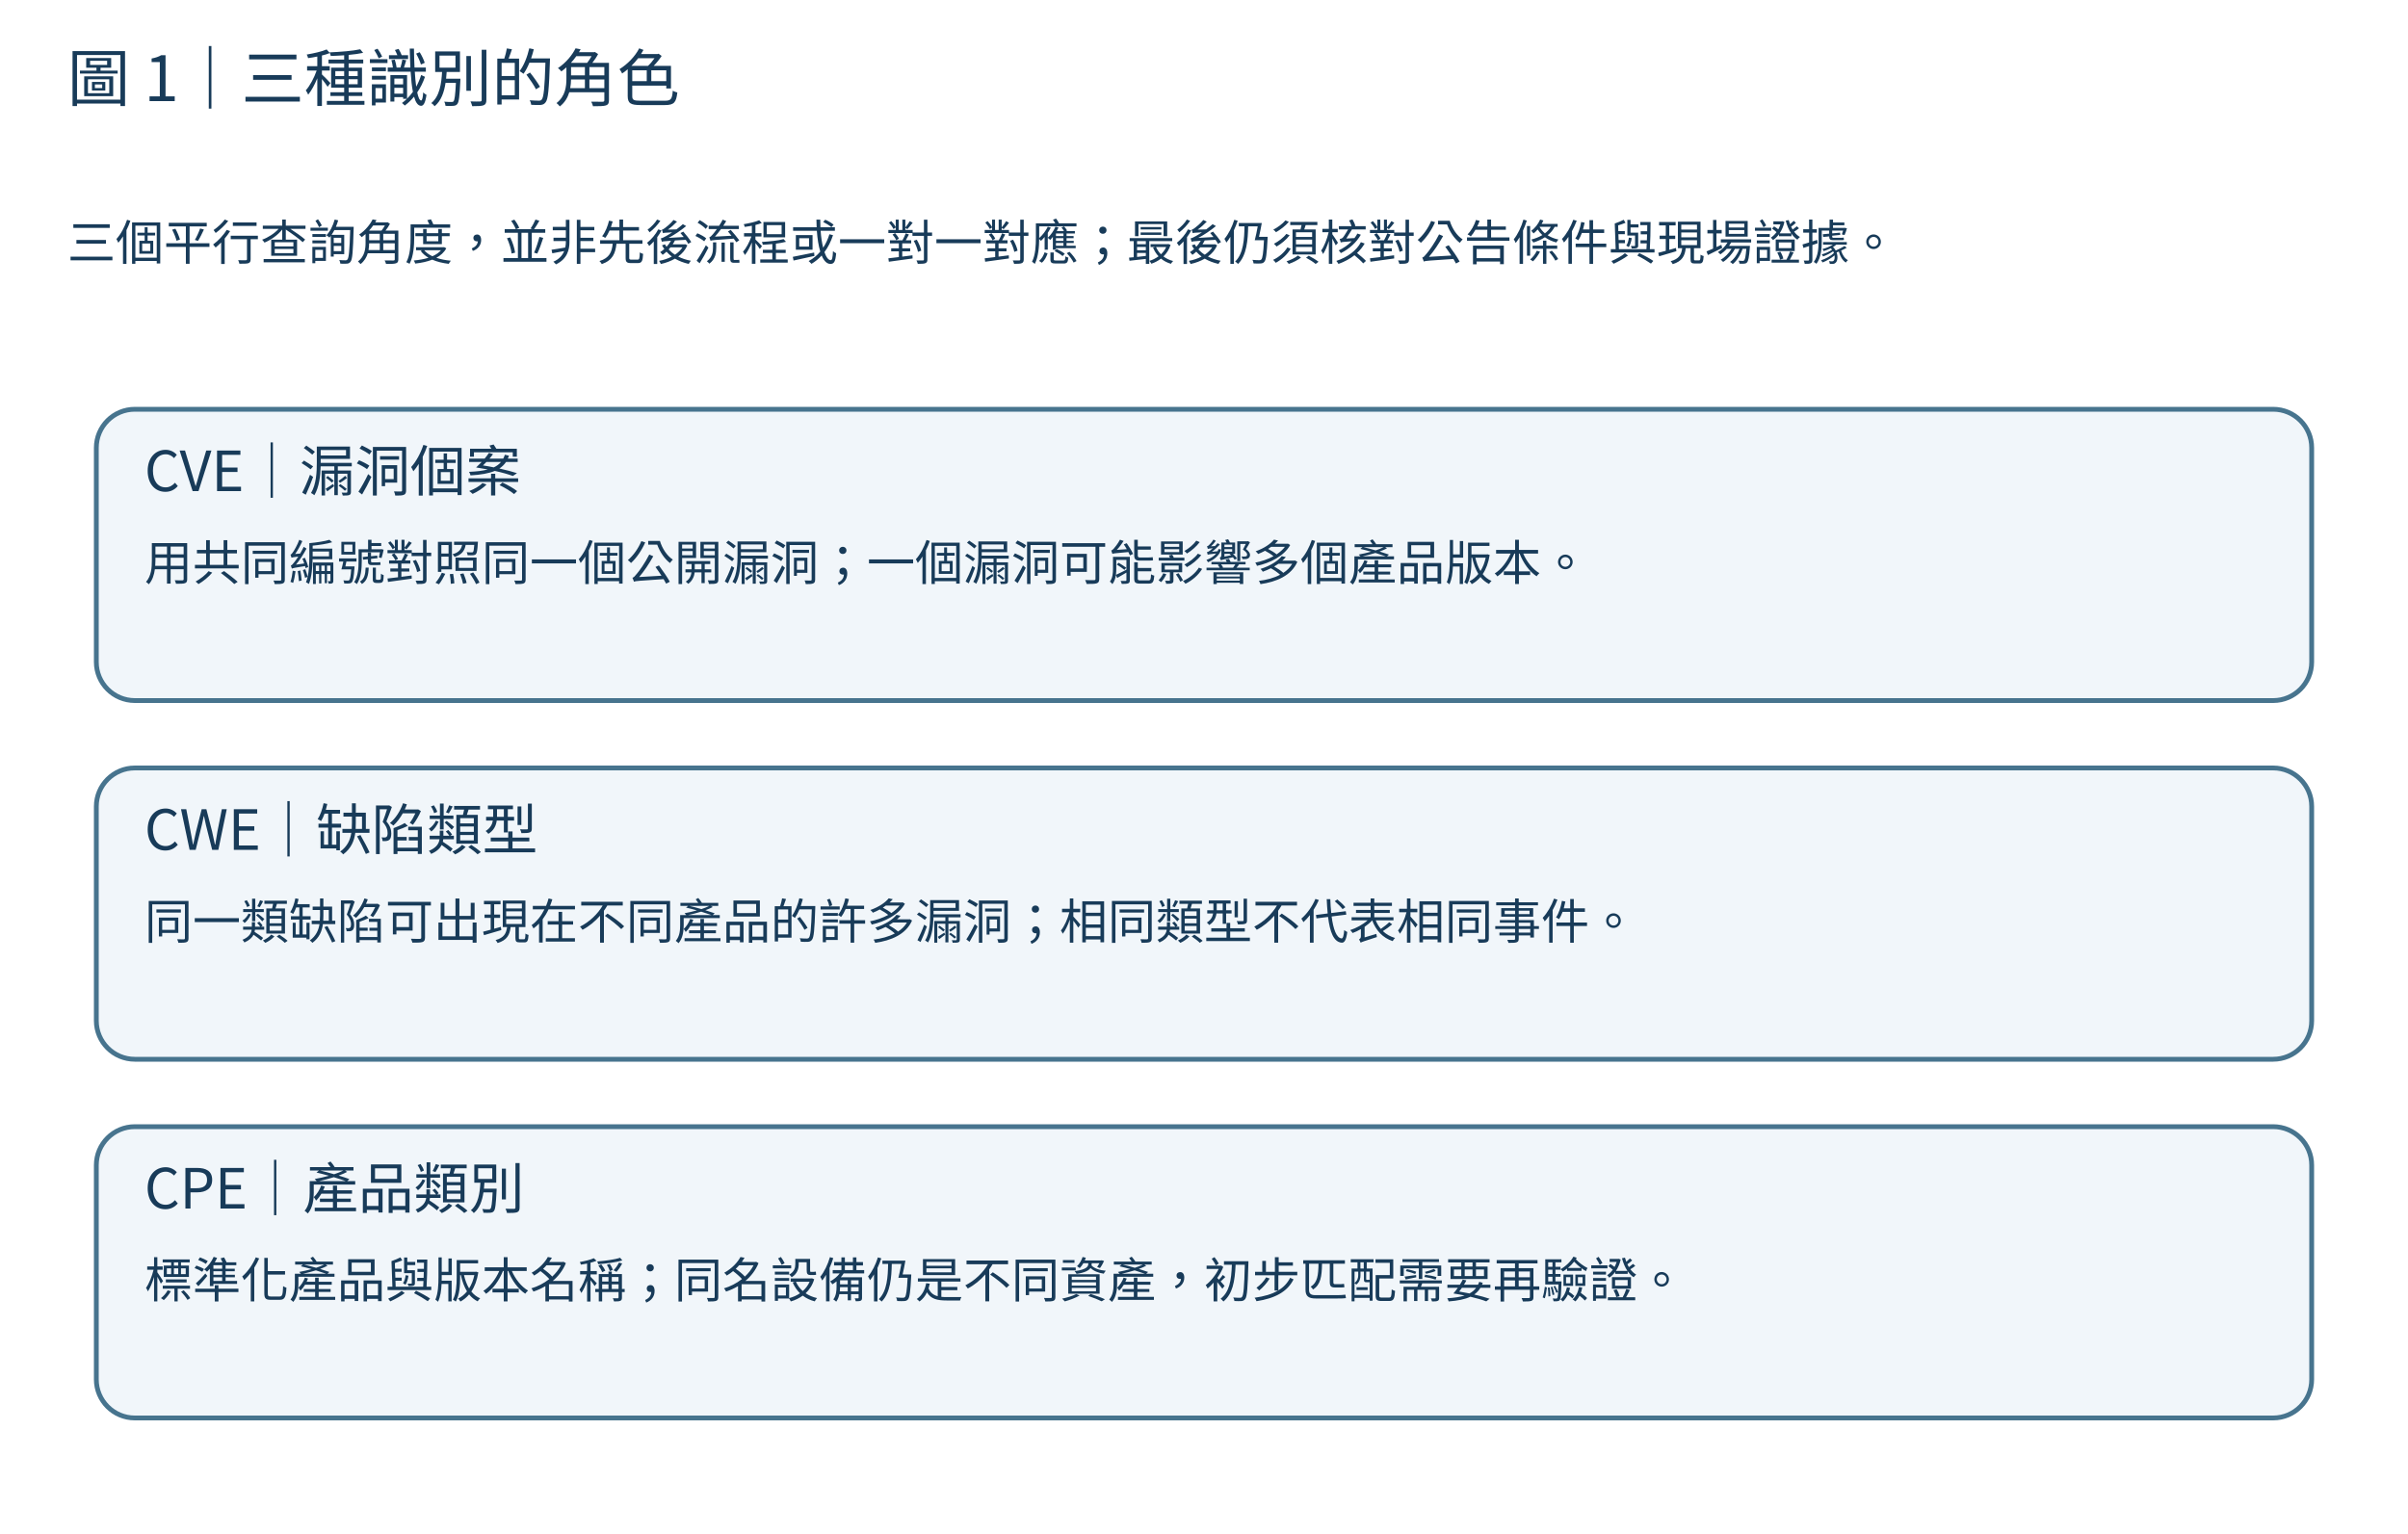
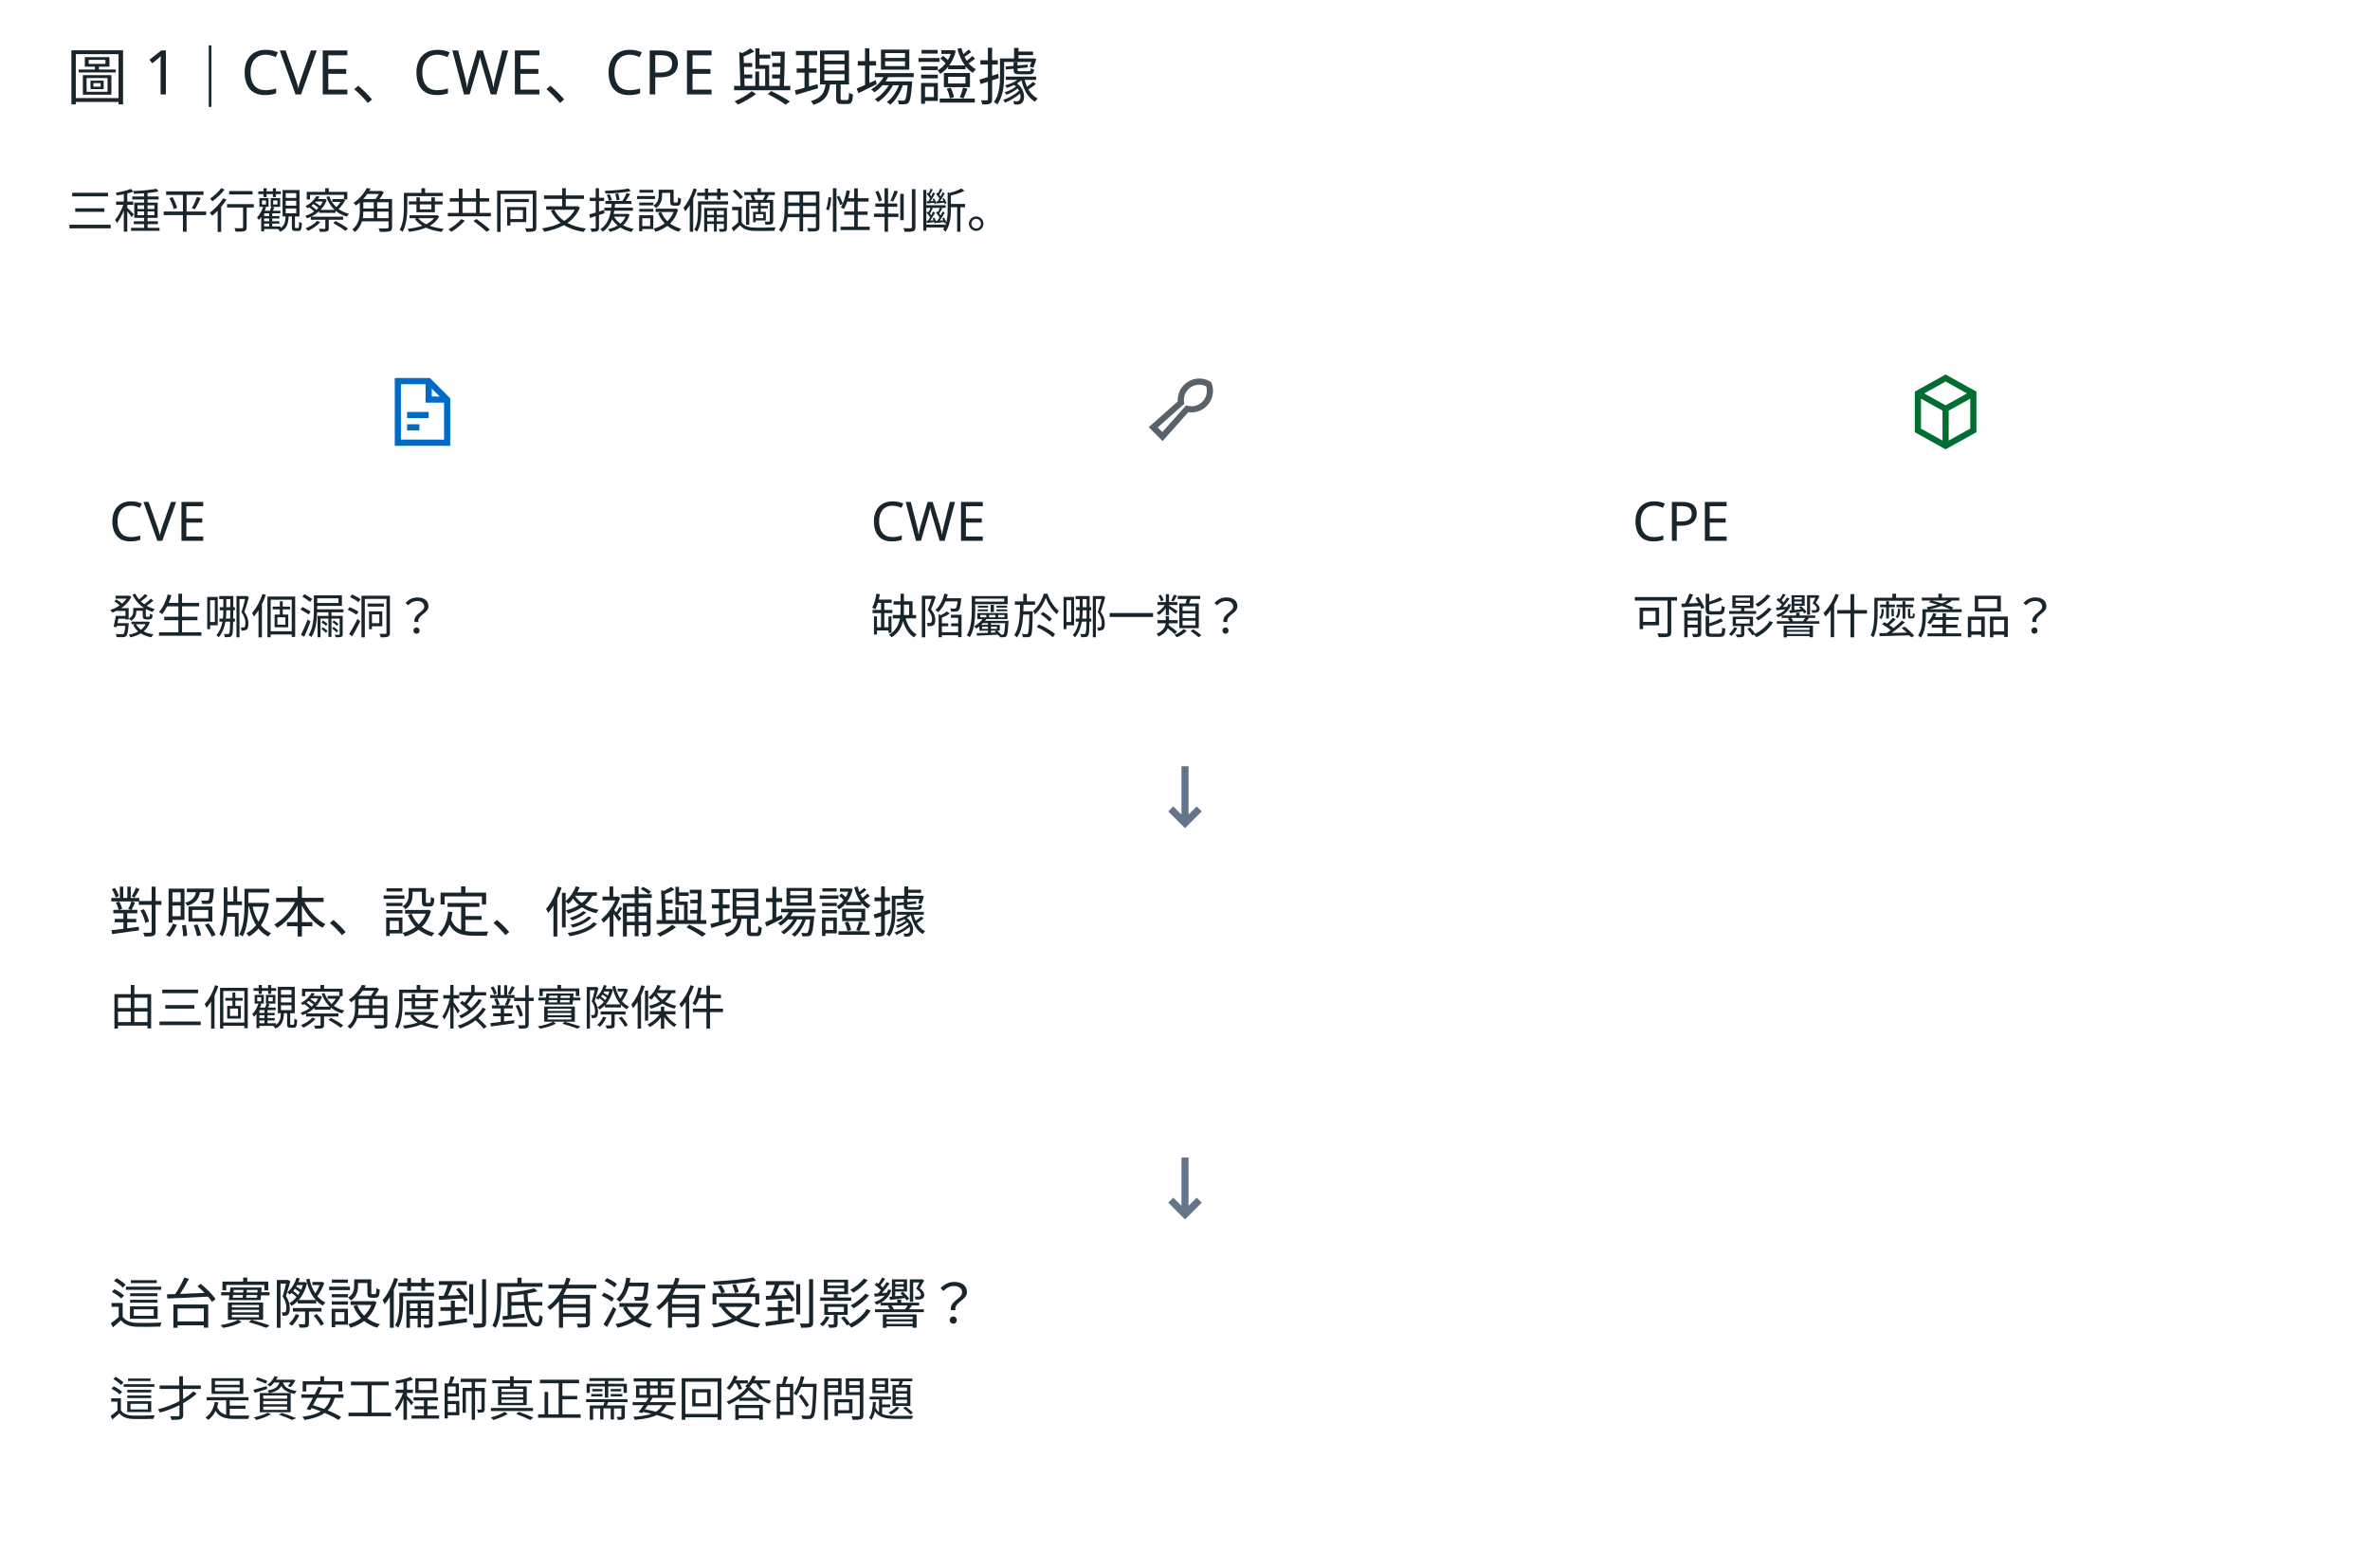
- <svg xmlns="http://www.w3.org/2000/svg" viewBox="0 0 900 573.3" role="img" aria-labelledby="m0503-roles-zh-title m0503-roles-zh-desc" preserveAspectRatio="xMidYMid meet">
-   <defs>
-     <marker id="m0503-roles-zh-arrow" viewBox="0 0 10 10" refX="9" refY="5" markerWidth="5" markerHeight="5" orient="auto">
-       <path d="M0 0L10 5L0 10z" fill="#47748e" />
-     </marker>
-   </defs>
-   <g transform="scale(0.9)">
-     <text x="28" y="42.0" font-family="Noto Sans CJK TC,sans-serif" font-size="26" fill="#183b59">圖 1｜三種識別的角色</text>
-     <text x="28" y="108.0" font-family="Noto Sans CJK TC,sans-serif" font-size="20" fill="#183b59">三個平行查詢角度，並非先後流程或一對一對應；最後仍須核對公告條件與現場證據。</text>
-     <rect x="40.0" y="170" width="920.0" height="121" rx="16" fill="#f1f6fa" stroke="#47748e" stroke-width="2" />
-     <text x="60.0" y="204.0" font-family="Noto Sans CJK TC,sans-serif" font-size="23" fill="#183b59">CVE｜漏洞個案</text>
-     <text x="60.0" y="241.0" font-family="Noto Sans CJK TC,sans-serif" font-size="20" fill="#183b59">用共同編號對照同一個公開漏洞；一個漏洞可能影響多個產品版本。</text>
-     <rect x="40.0" y="319" width="920.0" height="121" rx="16" fill="#f1f6fa" stroke="#47748e" stroke-width="2" />
-     <text x="60.0" y="353.0" font-family="Noto Sans CJK TC,sans-serif" font-size="23" fill="#183b59">CWE｜缺陷類型</text>
-     <text x="60.0" y="390.0" font-family="Noto Sans CJK TC,sans-serif" font-size="20" fill="#183b59">同一類缺陷可出現在不同產品的許多漏洞；相同類型不代表相同事件。</text>
-     <rect x="40.0" y="468" width="920.0" height="121" rx="16" fill="#f1f6fa" stroke="#47748e" stroke-width="2" />
-     <text x="60.0" y="502.0" font-family="Noto Sans CJK TC,sans-serif" font-size="23" fill="#183b59">CPE｜產品類別</text>
-     <text x="60.0" y="539.0" font-family="Noto Sans CJK TC,sans-serif" font-size="20" fill="#183b59">標準化產品與版本名稱；同名設備仍是不同資產，初步匹配需要再驗證。</text>
+ <svg xmlns="http://www.w3.org/2000/svg" viewBox="0 0 900 595.35" role="img" aria-labelledby="m0504-roles-zh-title m0504-roles-zh-desc" preserveAspectRatio="xMidYMid meet">
+   <g transform="scale(.9)" font-family="system-ui,sans-serif">
+     <text x="28" y="42.0" font-size="26" fill="#18252c">圖 1｜CVE、CWE、CPE 與現場證據</text>
+     <text x="28" y="96.2" font-size="20" fill="#18252c">三種平行觀察角度共同支援設備適用性判斷。</text>
+     <path d="M4 2h10l6 6v14H4z M14 2v6h6 M7 13h7 M7 17h4" transform="translate(162.6667 158.2) scale(1.3)" fill="none" stroke="#006bc7" stroke-width="2" />
+     <text x="46.0" y="228.2" font-size="23" fill="#18252c">CVE</text>
+     <text x="46.0" y="267.3" font-size="20" fill="#18252c">發生哪個漏洞？</text>
+     <path d="M20 3a6 6 0 0 1-7 8L5 20l-3-3 9-8a6 6 0 0 1 9-6z" transform="translate(484.0 158.2) scale(1.3)" fill="none" stroke="#59616b" stroke-width="2" />
+     <text x="367.333" y="228.2" font-size="23" fill="#18252c">CWE</text>
+     <text x="367.333" y="267.3" font-size="20" fill="#18252c">缺陷屬於哪一類？</text>
+     <path d="M3 6l9-5 9 5v12l-9 5-9-5z M3 6l9 5 9-5 M12 11v12" transform="translate(805.3333 158.2) scale(1.3)" fill="none" stroke="#006d32" stroke-width="2" />
+     <text x="688.667" y="228.2" font-size="23" fill="#18252c">CPE</text>
+     <text x="688.667" y="267.3" font-size="20" fill="#18252c">可能影響什麼產品？</text>
+     <path d="M500 323.3v24m-6-6 6 6 6-6" fill="none" stroke="#64748b" stroke-width="3" />
+     <text x="46.0" y="393.3" font-size="23" fill="#18252c">對照版本、設定、修補與現場證據</text>
+     <text x="46.0" y="432.4" font-size="20" fill="#18252c">由三個觀察角度核對實際條件</text>
+     <path d="M500 488.4v24m-6-6 6 6 6-6" fill="none" stroke="#64748b" stroke-width="3" />
+     <text x="46.0" y="558.4" font-size="23" fill="#18252c">這台實際設備到底有沒有受到影響？</text>
+     <text x="46.0" y="597.5" font-size="20" fill="#18252c">這才是資安工程師真正需要回答的問題</text>
  </g>
</svg>
